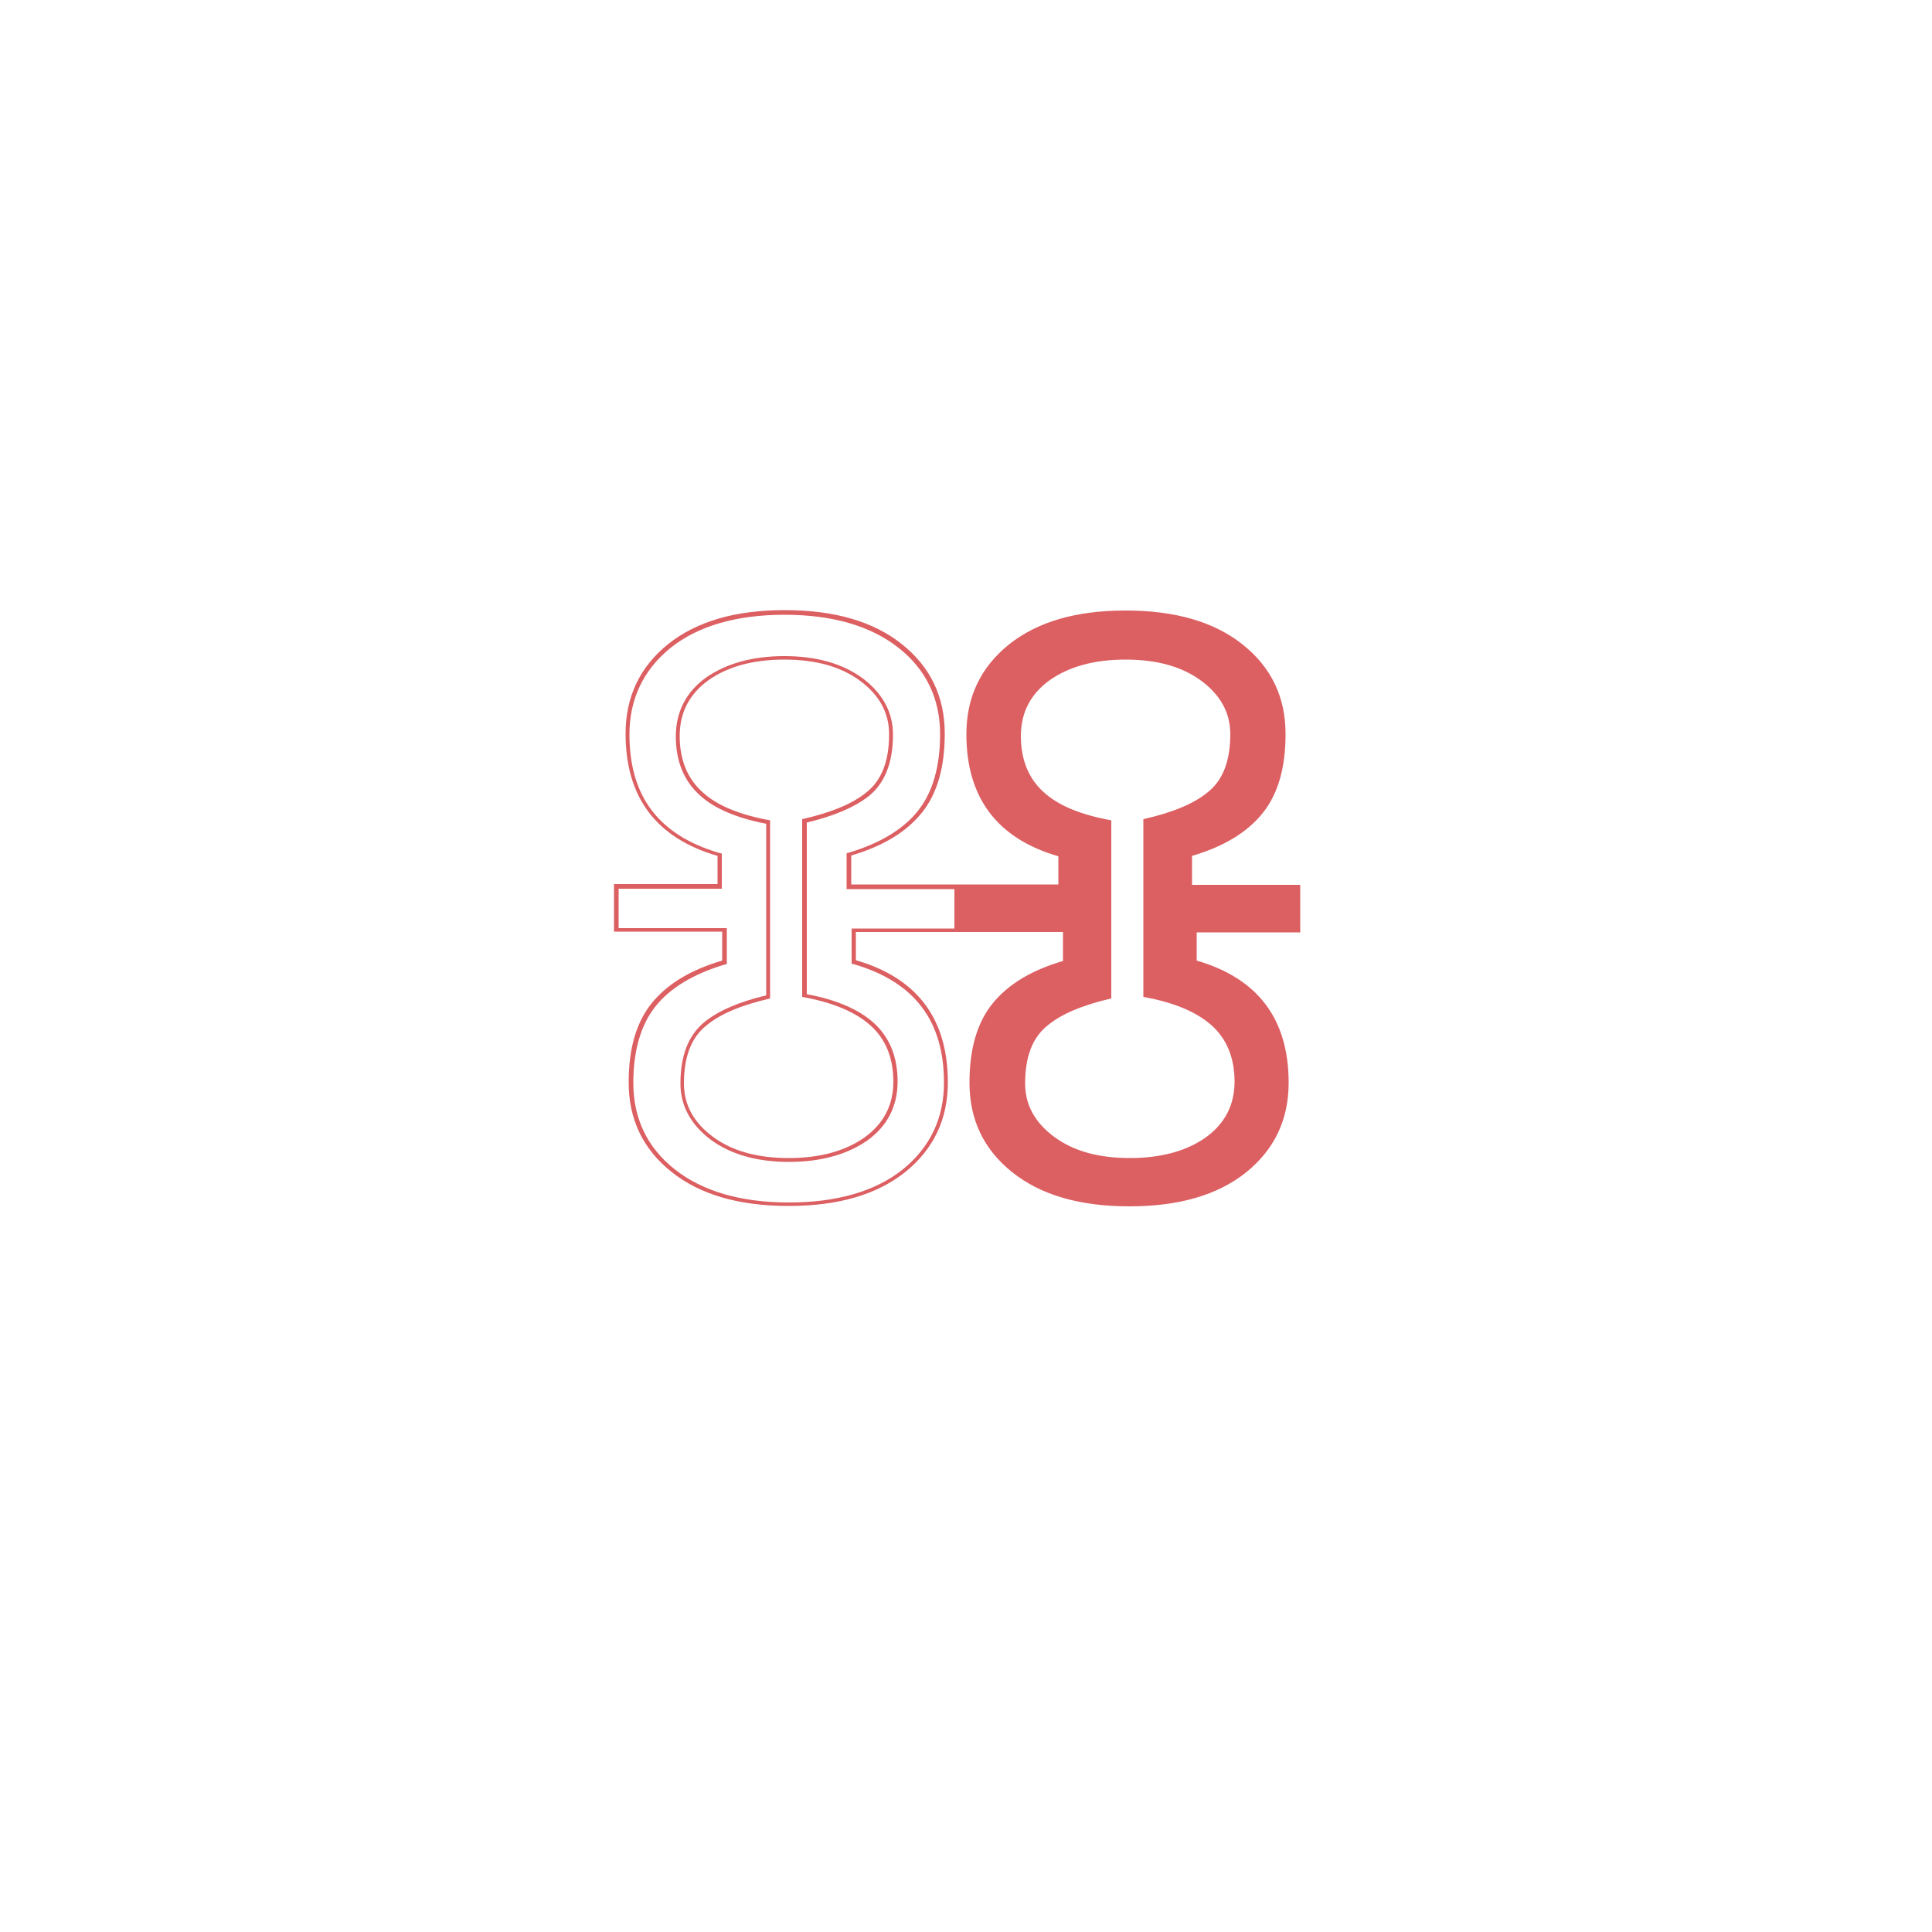
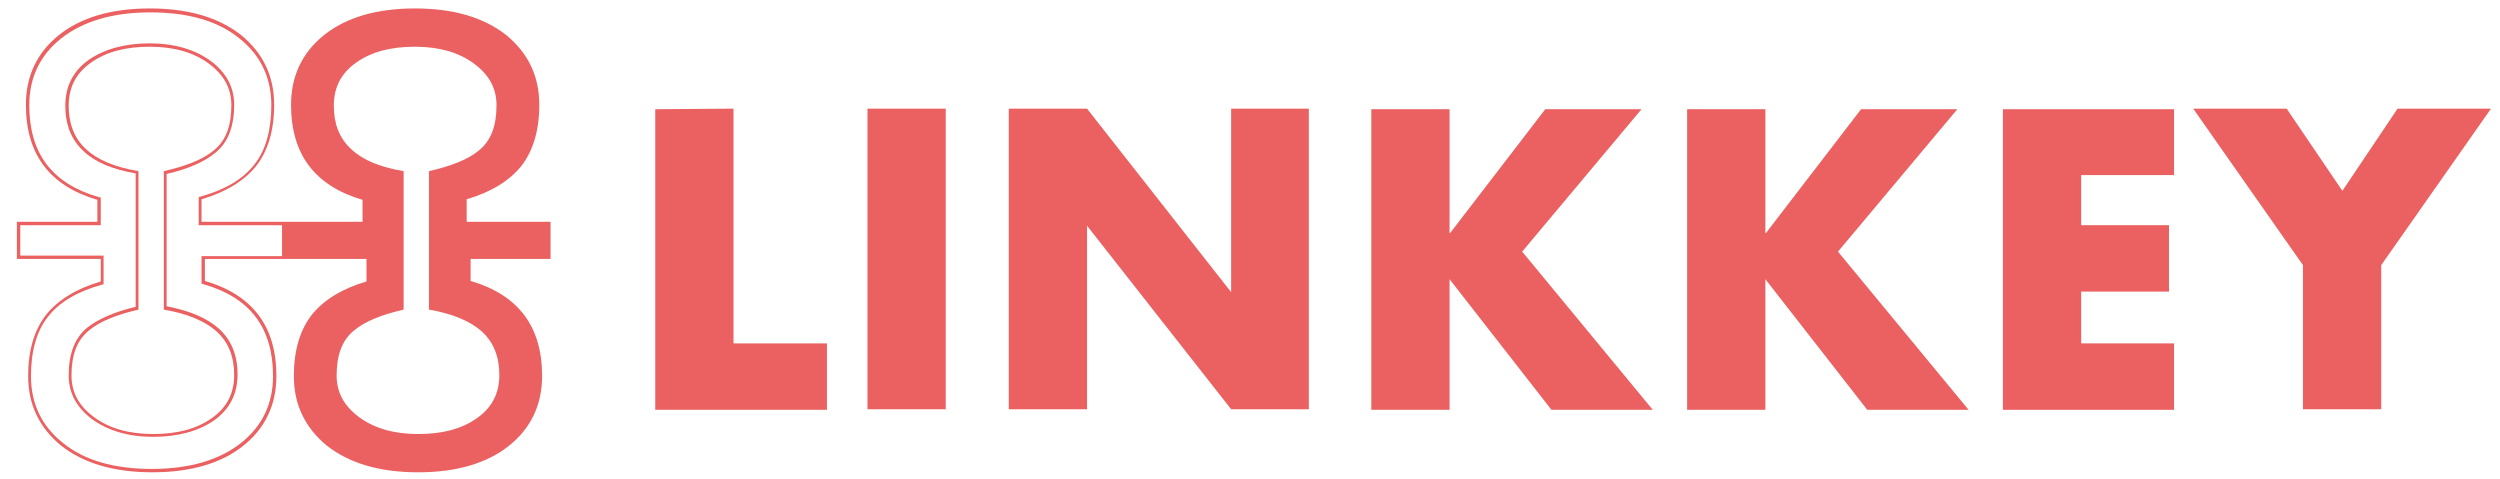
- <svg xmlns="http://www.w3.org/2000/svg" version="1.1" id="图层_1" x="0px" y="0px" viewBox="0 0 500 500" style="enable-background:new 0 0 500 500;" xml:space="preserve">
+ <svg xmlns="http://www.w3.org/2000/svg" version="1.1" id="图层_1" x="0px" y="0px" viewBox="0 0 444.1 85" style="enable-background:new 0 0 444.1 85;" xml:space="preserve">
  <style type="text/css">
- 	.st0{fill:#DC5F62;}
+ 	.st0{fill:#EB6161;}
</style>
  <g>
-     <path class="st0" d="M336.5,241.3V229h0v0h-28v-7.5c8.2-2.4,14.3-6.1,18.3-11.1c4-5,5.9-11.8,5.9-20.4c0-9.6-3.7-17.3-11.1-23.2   c-7.4-5.9-17.5-8.8-30.3-8.8c-12.8,0-22.8,2.9-30.2,8.8c-7.3,5.9-11,13.6-11,23.2c0,16.4,7.9,27,23.8,31.6v7.3h-25.7h-1h-26.9v-7.5   c8.2-2.4,14.3-6.1,18.3-11.1c4-5,5.9-11.8,5.9-20.4c0-9.6-3.7-17.3-11.1-23.2c-7.4-5.9-17.5-8.8-30.3-8.8   c-12.8,0-22.8,2.9-30.2,8.8c-7.3,5.9-11,13.6-11,23.2c0,16.4,7.9,27,23.8,31.6v7.3h-26.8v12.3h0v0h28v7.5   c-8.2,2.4-14.3,6.1-18.3,11.1c-4,5-5.9,11.8-5.9,20.4c0,9.6,3.7,17.3,11.1,23.2c7.4,5.9,17.5,8.8,30.3,8.8   c12.8,0,22.8-2.9,30.2-8.8c7.3-5.9,11-13.6,11-23.2c0-16.4-7.9-27-23.8-31.6v-7.3h25.7h1h26.9v7.5c-8.2,2.4-14.3,6.1-18.3,11.1   c-4,5-5.9,11.8-5.9,20.4c0,9.6,3.7,17.3,11.1,23.2c7.4,5.9,17.5,8.8,30.3,8.8c12.8,0,22.8-2.9,30.2-8.8c7.3-5.9,11-13.6,11-23.2   c0-16.4-7.9-27-23.8-31.6v-7.3H336.5z M220.4,240.3v1v7.3v0.8l0.8,0.2c15.5,4.6,23.1,14.6,23.1,30.6c0,9.2-3.6,16.7-10.6,22.4   c-7.1,5.7-17.1,8.6-29.5,8.6c-12.5,0-22.4-2.9-29.6-8.6c-7.1-5.6-10.7-13.2-10.7-22.3c0-8.3,1.9-15,5.7-19.8   c3.8-4.8,9.8-8.4,17.7-10.8l0.8-0.2v-0.8v-7.5v-1h-1h-27v0V230h25.7h1v-1v-7.3v-0.8l-0.8-0.2c-15.5-4.6-23.1-14.6-23.1-30.6   c0-9.2,3.6-16.7,10.6-22.4c7.1-5.7,17.1-8.6,29.5-8.6c12.5,0,22.4,2.9,29.6,8.6c7.1,5.6,10.7,13.2,10.7,22.3c0,8.3-1.9,15-5.7,19.8   c-3.8,4.8-9.8,8.4-17.7,10.8l-0.8,0.2v0.8v7.5v1h1h26.9v10.2h-25.7H220.4z M313.6,265.4c3.9,3.5,5.9,8.4,5.9,14.5   c0,6.1-2.5,10.9-7.5,14.5c-5,3.5-11.5,5.3-19.6,5.3c-8.1,0-14.6-1.8-19.6-5.5c-5-3.7-7.5-8.3-7.5-13.8c0-6.9,1.9-11.9,5.8-15   c3.6-3,9.1-5.3,16.5-7v-46.1c-7.8-1.4-13.7-3.8-17.5-7.3c-3.9-3.5-5.9-8.4-5.9-14.5c0-6.1,2.5-10.9,7.5-14.5   c5-3.5,11.5-5.3,19.6-5.3c8.1,0,14.6,1.8,19.6,5.5c5,3.7,7.5,8.3,7.5,13.8c0,6.9-1.9,11.9-5.8,15c-3.6,3-9.2,5.3-16.7,7v46   C303.8,259.4,309.7,261.9,313.6,265.4z" />
-     <path class="st0" d="M208.7,212.9c7.2-1.7,12.7-4.1,16.3-7c4.1-3.4,6.1-8.7,6.1-15.8c0-5.8-2.7-10.7-7.9-14.6   c-5.2-3.8-12-5.7-20.2-5.7c-8.2,0-15,1.9-20.2,5.5c-5.2,3.7-7.9,8.9-7.9,15.3c0,6.4,2.1,11.5,6.2,15.2c3.8,3.5,9.6,5.9,17.2,7.4   v44.4c-7.2,1.7-12.6,4.1-16.1,7c-4.1,3.4-6.1,8.7-6.1,15.8c0,5.8,2.7,10.7,7.9,14.6c5.2,3.8,12,5.7,20.2,5.7c8.2,0,15-1.9,20.2-5.5   c5.2-3.7,7.9-8.9,7.9-15.3c0-6.4-2.1-11.5-6.2-15.2c-3.9-3.5-9.7-6-17.3-7.4V212.9z M225.3,265.4c3.9,3.5,5.9,8.4,5.9,14.5   c0,6.1-2.5,10.9-7.5,14.5c-5,3.5-11.5,5.3-19.6,5.3c-8.1,0-14.6-1.8-19.6-5.5c-5-3.7-7.5-8.3-7.5-13.8c0-6.9,1.9-11.9,5.8-15   c3.6-3,9.1-5.3,16.5-7v-46.1c-7.8-1.4-13.7-3.8-17.5-7.3c-3.9-3.5-5.9-8.4-5.9-14.5c0-6.1,2.5-10.9,7.5-14.5   c5-3.5,11.5-5.3,19.6-5.3c8.1,0,14.6,1.8,19.6,5.5c5,3.7,7.5,8.3,7.5,13.8c0,6.9-1.9,11.9-5.8,15c-3.6,3-9.2,5.3-16.7,7v46   C215.5,259.4,221.4,261.9,225.3,265.4z" />
+     <g>
+       <path class="st0" d="M130.3,19.3V61h16.6v11.8h-30.5V19.4L130.3,19.3L130.3,19.3z" />
+       <path class="st0" d="M168,19.3v53.4h-13.9V19.3L168,19.3L168,19.3z" />
+       <path class="st0" d="M179.2,72.7V19.3h13.9l25.6,32.6V19.3h13.8v53.4h-13.8l-25.6-32.6v32.6H179.2z" />
+       <path class="st0" d="M257.6,41.4l16.9-22h17.1l-21.2,25.3l23.2,28.1h-18l-18.1-23.2v23.2h-13.9V19.4h13.9v22H257.6z" />
+       <path class="st0" d="M313.7,41.4l16.9-22h17.1l-21.2,25.3l23.2,28.1h-18l-18.1-23.2v23.2h-13.9V19.4h13.9v22H313.7z" />
+       <path class="st0" d="M386.2,31.1h-16.5V40h15.6v11.8h-15.6V61h16.5v11.8h-30.4V19.4h30.4V31.1z" />
+       <path class="st0" d="M409.1,47.1l-19.5-27.8h16.6l9.9,14.6l9.8-14.6h16.6L423,47.1v25.6h-13.9V47.1z" />
+     </g>
+     <g>
+       <path class="st0" d="M97.8,46v-6.6l0,0l0,0H82.9v-4c4.4-1.3,7.6-3.3,9.7-5.9c2.1-2.7,3.2-6.3,3.2-10.9c0-5.1-2-9.2-5.9-12.4    c-4-3.1-9.3-4.7-16.2-4.7c-6.8,0-12.2,1.6-16.1,4.7c-3.9,3.1-5.9,7.3-5.9,12.4c0,8.8,4.2,14.4,12.7,16.9v3.9H50.7h-0.6H35.8v-4    c4.4-1.3,7.6-3.3,9.7-5.9c2.1-2.7,3.2-6.3,3.2-10.9c0-5.1-2-9.2-5.9-12.4c-4-3.1-9.3-4.7-16.2-4.7c-6.8,0-12.2,1.6-16.1,4.7    c-3.9,3.1-5.9,7.3-5.9,12.4c0,8.8,4.2,14.4,12.7,16.9v3.9H3V46l0,0l0,0h14.9v4c-4.4,1.3-7.6,3.3-9.7,5.9C6.1,58.6,5,62.2,5,66.8    c0,5.1,2,9.2,5.9,12.4c4,3.1,9.3,4.7,16.2,4.7c6.8,0,12.2-1.6,16.1-4.7s5.9-7.3,5.9-12.4c0-8.8-4.2-14.4-12.7-16.9V46h13.7h0.6    h14.4v4c-4.4,1.3-7.6,3.3-9.7,5.9c-2.1,2.7-3.2,6.3-3.2,10.9c0,5.1,2,9.2,5.9,12.4c4,3.1,9.3,4.7,16.2,4.7    c6.8,0,12.2-1.6,16.1-4.7s5.9-7.3,5.9-12.4c0-8.8-4.2-14.4-12.7-16.9V46H97.8z M35.8,45.5v0.6V50v0.4l0.4,0.1    c8.3,2.4,12.3,7.8,12.3,16.3c0,4.9-1.9,8.9-5.7,11.9c-3.8,3-9.1,4.6-15.8,4.6s-12-1.5-15.8-4.6c-3.8-3-5.7-7-5.7-11.9    c0-4.4,1-8,3-10.5c2-2.6,5.2-4.5,9.5-5.7l0.4-0.1V50v-4v-0.6h-0.6H3.6l0,0V40h13.7h0.6v-0.6v-3.9v-0.4L17.5,35    C9.2,32.6,5.2,27.2,5.2,18.7c0-4.9,1.9-8.9,5.7-11.9S20,2.2,26.7,2.2s12,1.5,15.8,4.6c3.8,3,5.7,7,5.7,11.9c0,4.4-1,8-3,10.5    c-2,2.6-5.2,4.5-9.5,5.7L35.3,35v0.4v4V40h0.6h14.2v5.5H36.4H35.8z M85.6,58.9c2.1,1.9,3.1,4.5,3.1,7.7c0,3.3-1.3,5.8-4,7.7    c-2.7,1.9-6.1,2.8-10.4,2.8s-7.8-1-10.5-3s-4-4.4-4-7.4c0-3.7,1-6.3,3.1-8c1.9-1.6,4.9-2.8,8.8-3.7V30.4c-4.2-0.7-7.3-2-9.3-3.9    c-2.1-1.9-3.1-4.5-3.1-7.7c0-3.3,1.3-5.8,4-7.7s6.1-2.8,10.4-2.8s7.8,1,10.5,3s4,4.4,4,7.4c0,3.7-1,6.3-3.1,8    c-1.9,1.6-4.9,2.8-8.9,3.7V55C80.3,55.7,83.5,57,85.6,58.9z" />
+       <path class="st0" d="M29.6,30.9c3.9-0.9,6.8-2.2,8.7-3.8c2.2-1.8,3.3-4.6,3.3-8.5c0-3.1-1.4-5.7-4.2-7.8c-2.8-2-6.4-3.1-10.8-3.1    s-8,1-10.8,2.9c-2.8,2-4.2,4.7-4.2,8.2c0,3.4,1.1,6.1,3.3,8.1c2,1.9,5.1,3.2,9.2,3.9v23.7c-3.8,0.9-6.7,2.2-8.6,3.7    c-2.2,1.8-3.3,4.6-3.3,8.5c0,3.1,1.4,5.7,4.2,7.8c2.8,2,6.4,3.1,10.8,3.1s8-1,10.8-2.9c2.8-2,4.2-4.7,4.2-8.2    c0-3.4-1.1-6.1-3.3-8.1c-2.1-1.9-5.2-3.2-9.3-4C29.6,54.4,29.6,30.9,29.6,30.9z M38.5,58.9c2.1,1.9,3.1,4.5,3.1,7.7    c0,3.3-1.3,5.8-4,7.7c-2.7,1.9-6.1,2.8-10.4,2.8s-7.8-1-10.5-3s-4-4.4-4-7.4c0-3.7,1-6.3,3.1-8c1.9-1.6,4.9-2.8,8.8-3.7V30.4    c-4.2-0.7-7.3-2-9.3-3.9c-2.1-1.9-3.1-4.5-3.1-7.7c0-3.3,1.3-5.8,4-7.7s6.1-2.8,10.4-2.8s7.8,1,10.5,3s4,4.4,4,7.4    c0,3.7-1,6.3-3.1,8c-1.9,1.6-4.9,2.8-8.9,3.7V55C33.2,55.7,36.4,57,38.5,58.9z" />
+     </g>
  </g>
</svg>
